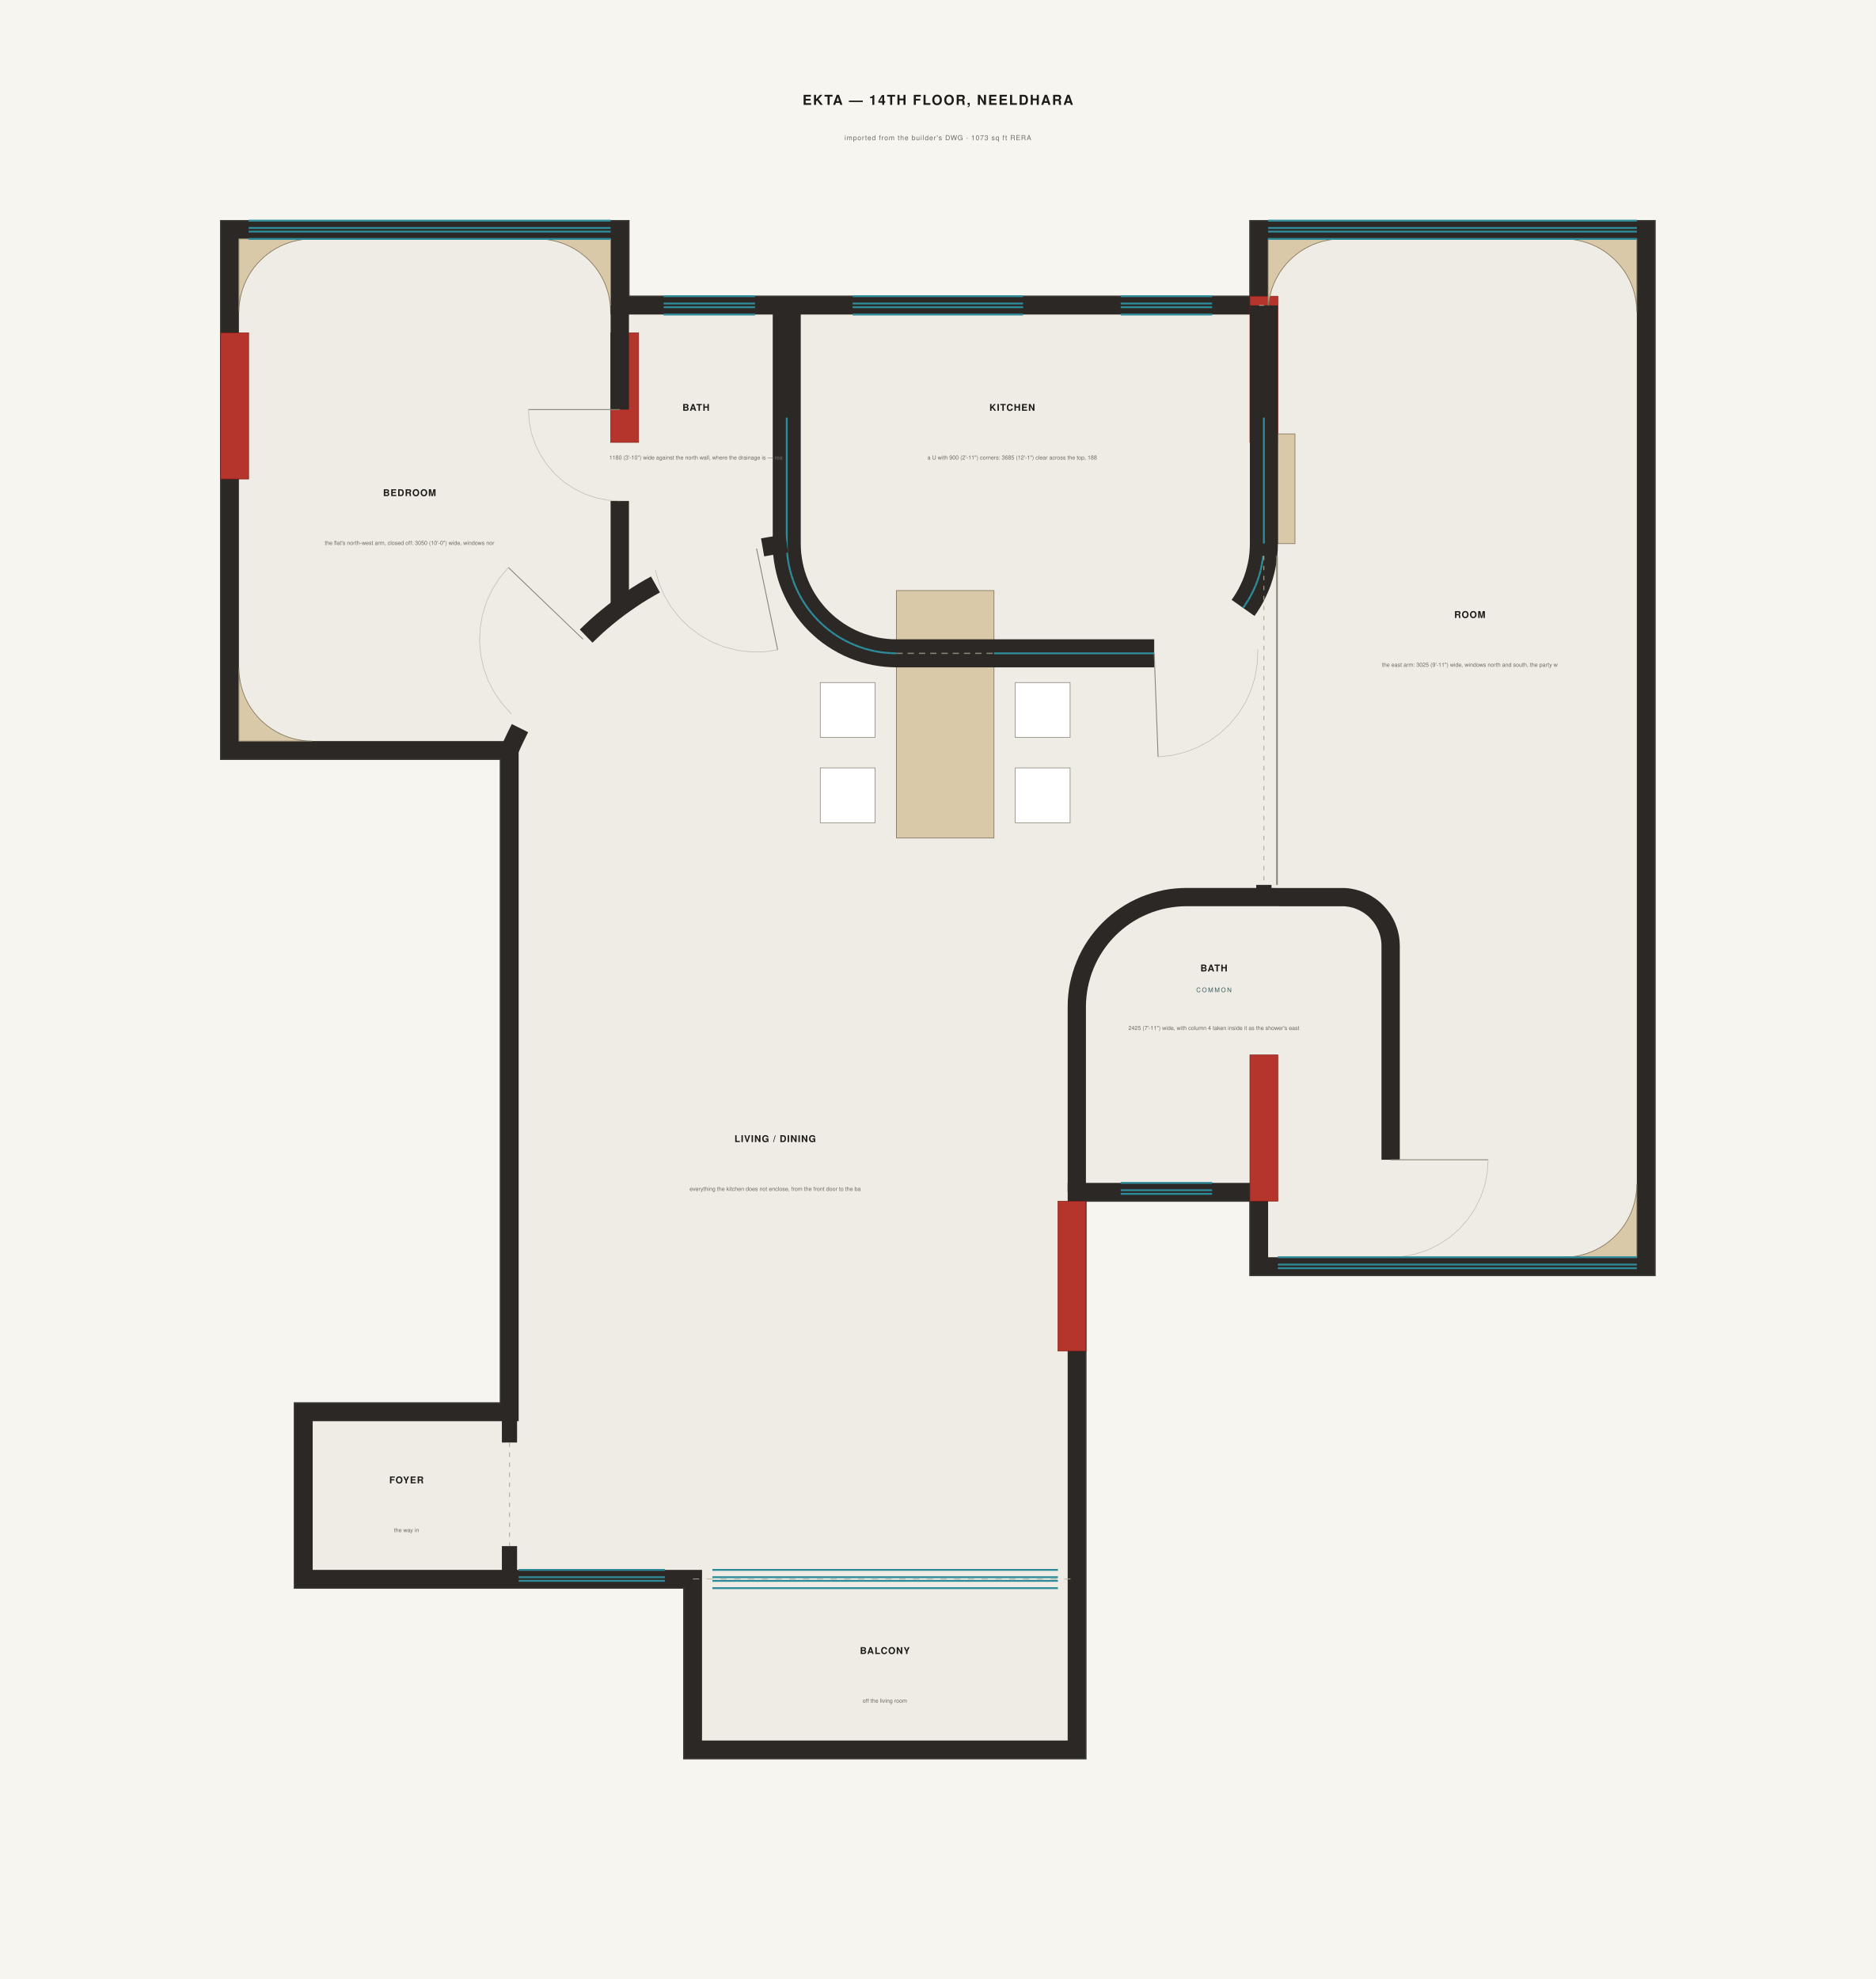
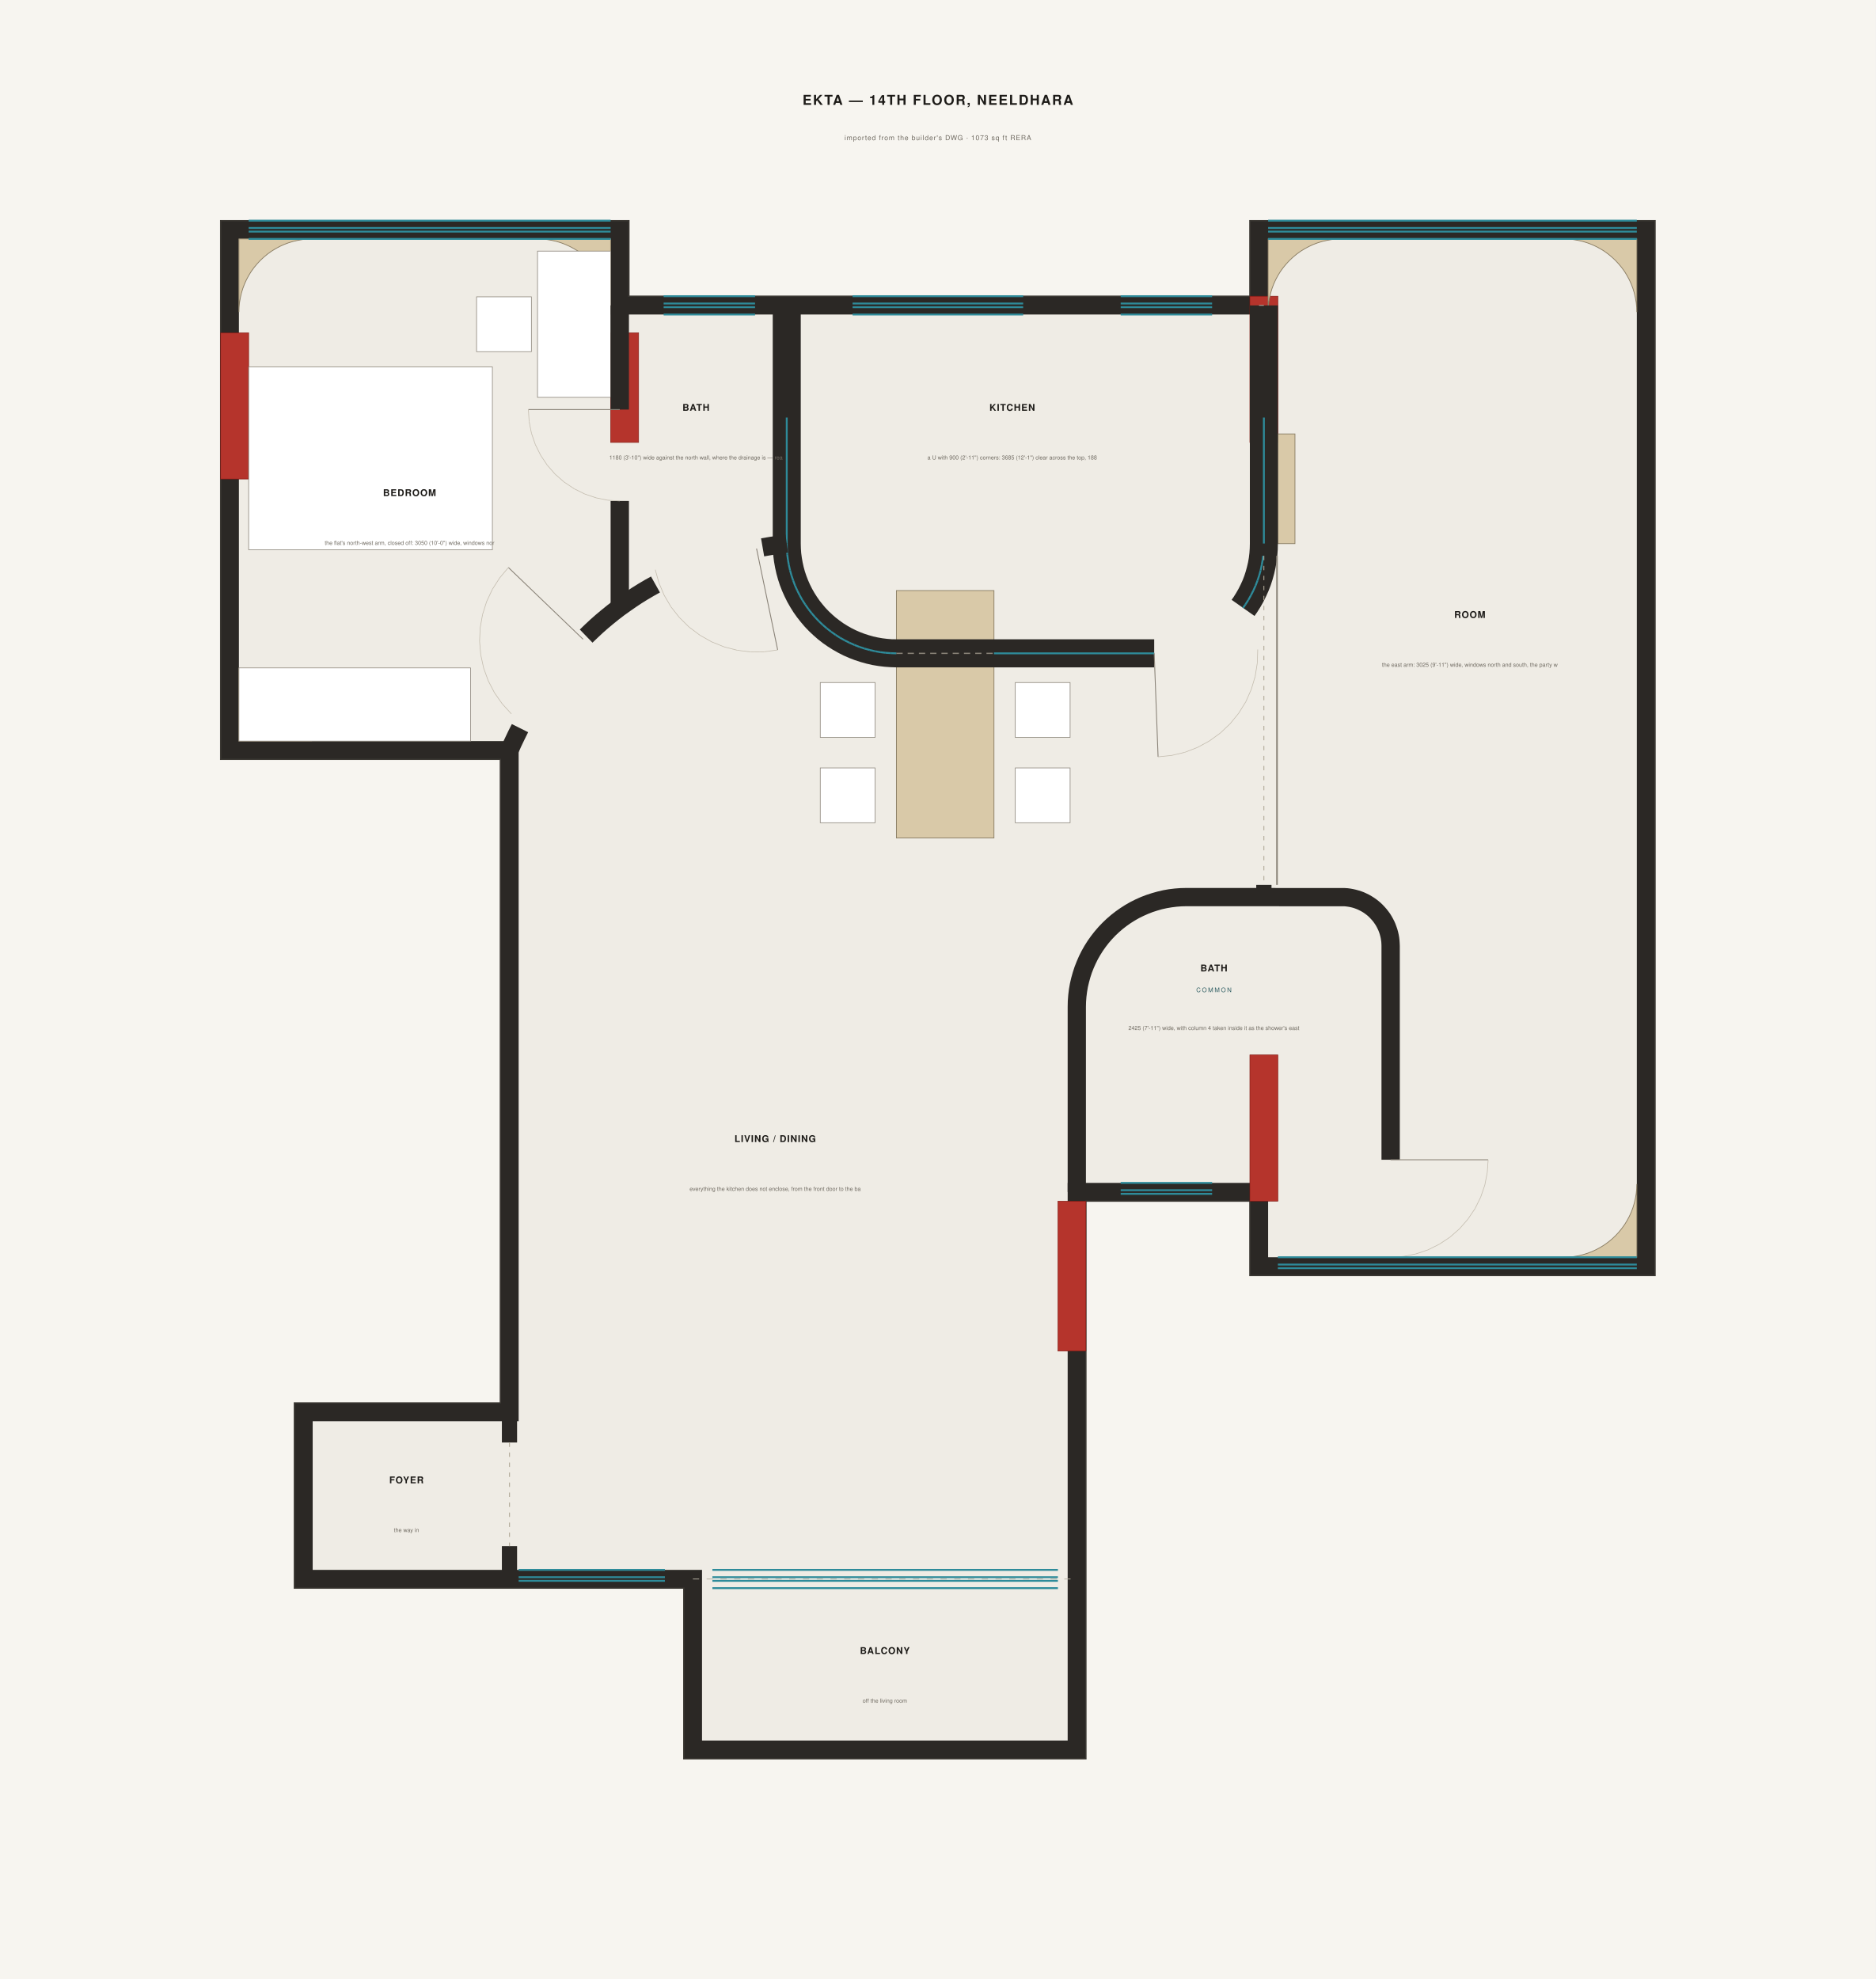
<svg xmlns="http://www.w3.org/2000/svg" width="3000" height="3165" viewBox="0 0 3000 3165">
  <rect x="0" y="0" width="3000" height="3165" fill="#f7f5f0" />
  <g id="L-floor">
    <polygon points="352.9,352.9 1005.9,352.9 1005.9,473.7 1999.0,473.7 1999.0,352.9 2647.1,352.9 2647.1,2039.9 1999.0,2039.9 1999.0,1921.0 1736.8,1921.0 1736.8,2812.8 1093.6,2812.8 1093.6,2539.9 470.8,2539.9 470.8,2243.6 800.2,2243.6 800.2,1214.4 352.9,1214.4" fill="#2b2825" stroke="#3b3833" stroke-width="2.0" />
    <polygon points="382.1,382.1 976.6,382.1 976.6,503.0 2028.2,503.0 2028.2,382.1 2617.9,382.1 2617.9,2010.7 2028.2,2010.7 2028.2,1891.8 1707.6,1891.8 1707.6,2539.9 1707.6,2783.6 1122.8,2783.6 1122.8,2539.9 1122.8,2510.7 500.1,2510.7 500.1,2272.9 829.5,2272.9 829.5,1185.2 382.1,1185.2" fill="#efece5" stroke="none" stroke-width="1.0" />
  </g>
  <g id="L-ref">
    <rect x="1999.0" y="473.7" width="44.8" height="233.9" fill="#b5342c" stroke="#7c1610" stroke-width="0.8" />
    <rect x="352.9" y="532.2" width="44.8" height="233.9" fill="#b5342c" stroke="#7c1610" stroke-width="0.8" />
    <rect x="976.6" y="532.2" width="44.8" height="175.4" fill="#b5342c" stroke="#7c1610" stroke-width="0.8" />
    <rect x="1999.0" y="1687.1" width="44.8" height="233.9" fill="#b5342c" stroke="#7c1610" stroke-width="0.8" />
    <rect x="1692.0" y="1921.0" width="44.8" height="239.8" fill="#b5342c" stroke="#7c1610" stroke-width="0.8" />
  </g>
  <g id="L-furniture">
    <polygon points="382.1,382.1 499.1,382.1 491.4,382.4 483.8,383.1 476.3,384.4 468.8,386.1 461.5,388.3 454.3,391.0 447.3,394.2 440.6,397.8 434.1,401.8 427.9,406.3 422.0,411.2 416.4,416.4 411.2,422.0 406.3,427.9 401.8,434.1 397.8,440.6 394.2,447.3 391.0,454.3 388.3,461.5 386.1,468.8 384.4,476.3 383.1,483.8 382.4,491.4 382.1,499.1" fill="#d9c9a8" stroke="#8a7d63" stroke-width="1.2" />
    <polygon points="976.6,382.1 859.7,382.1 867.3,382.4 874.9,383.1 882.5,384.4 890.0,386.1 897.3,388.3 904.4,391.0 911.4,394.2 918.2,397.8 924.7,401.8 930.9,406.3 936.8,411.2 942.4,416.4 947.6,422.0 952.5,427.9 956.9,434.1 961.0,440.6 964.6,447.3 967.7,454.3 970.4,461.5 972.7,468.8 974.4,476.3 975.6,483.8 976.4,491.4 976.6,499.1" fill="#d9c9a8" stroke="#8a7d63" stroke-width="1.2" />
    <polygon points="382.1,1185.2 382.1,1068.2 382.4,1075.9 383.1,1083.5 384.4,1091.1 386.1,1098.5 388.3,1105.9 391.0,1113.0 394.2,1120.0 397.8,1126.7 401.8,1133.2 406.3,1139.5 411.2,1145.4 416.4,1151.0 422.0,1156.2 427.9,1161.0 434.1,1165.5 440.6,1169.5 447.3,1173.1 454.3,1176.3 461.5,1179.0 468.8,1181.2 476.3,1183.0 483.8,1184.2 491.4,1184.9 499.1,1185.2" fill="#d9c9a8" stroke="#8a7d63" stroke-width="1.2" />
    <polygon points="2028.2,382.1 2028.2,499.1 2028.5,491.4 2029.2,483.8 2030.5,476.3 2032.2,468.8 2034.4,461.5 2037.1,454.3 2040.3,447.3 2043.9,440.6 2047.9,434.1 2052.4,427.9 2057.3,422.0 2062.5,416.4 2068.1,411.2 2074.0,406.3 2080.2,401.8 2086.7,397.8 2093.5,394.2 2100.4,391.0 2107.6,388.3 2114.9,386.1 2122.4,384.4 2129.9,383.1 2137.5,382.4 2145.2,382.1" fill="#d9c9a8" stroke="#8a7d63" stroke-width="1.2" />
    <polygon points="2617.9,382.1 2500.9,382.1 2508.6,382.4 2516.2,383.1 2523.7,384.4 2531.2,386.1 2538.5,388.3 2545.7,391.0 2552.7,394.2 2559.4,397.8 2565.9,401.8 2572.1,406.3 2578.0,411.2 2583.6,416.4 2588.8,422.0 2593.7,427.9 2598.2,434.1 2602.2,440.6 2605.8,447.3 2609.0,454.3 2611.7,461.5 2613.9,468.8 2615.6,476.3 2616.9,483.8 2617.6,491.4 2617.9,499.1" fill="#d9c9a8" stroke="#8a7d63" stroke-width="1.2" />
    <polygon points="2617.9,2010.7 2617.9,1893.7 2617.6,1901.4 2616.9,1909.0 2615.6,1916.6 2613.9,1924.0 2611.7,1931.3 2609.0,1938.5 2605.8,1945.5 2602.2,1952.2 2598.2,1958.7 2593.7,1964.9 2588.8,1970.9 2583.6,1976.4 2578.0,1981.7 2572.1,1986.5 2565.9,1991.0 2559.4,1995.0 2552.7,1998.6 2545.7,2001.8 2538.5,2004.5 2531.2,2006.7 2523.7,2008.5 2516.2,2009.7 2508.6,2010.4 2500.9,2010.7" fill="#d9c9a8" stroke="#8a7d63" stroke-width="1.2" />
    <polygon points="1433.7,944.5 1589.7,944.5 1589.7,1340.2 1433.7,1340.2" fill="#d9c9a8" stroke="#8a7d63" stroke-width="1.2" />
    <rect x="1311.9" y="1091.6" width="87.7" height="87.7" fill="#ffffff" stroke="#8a8378" stroke-width="1.0" />
    <rect x="1311.9" y="1228.1" width="87.7" height="87.7" fill="#ffffff" stroke="#8a8378" stroke-width="1.0" />
    <rect x="1623.8" y="1091.6" width="87.7" height="87.7" fill="#ffffff" stroke="#8a8378" stroke-width="1.0" />
    <rect x="1623.8" y="1228.1" width="87.7" height="87.7" fill="#ffffff" stroke="#8a8378" stroke-width="1.0" />
    <polygon points="2043.8,694.0 2071.1,694.0 2071.1,869.4 2043.8,869.4" fill="#d9c9a8" stroke="#8a7d63" stroke-width="1.2" />
+     <rect x="382.1" y="1068.2" width="370.4" height="117.0" fill="#ffffff" stroke="#8a8378" stroke-width="1.0" />
+     <rect x="397.7" y="586.8" width="389.8" height="292.4" fill="#ffffff" stroke="#8a8378" stroke-width="1.0" />
+     <rect x="859.7" y="401.6" width="117.0" height="233.9" fill="#ffffff" stroke="#8a8378" stroke-width="1.0" />
+     <rect x="762.2" y="474.7" width="87.7" height="87.7" fill="#ffffff" stroke="#8a8378" stroke-width="1.0" />
  </g>
  <g id="L-floor-walls">
    <polygon points="1235.9,488.4 1235.9,869.4 1236.1,879.1 1236.8,888.8 1238.0,898.5 1239.7,908.0 1241.8,917.5 1244.4,926.9 1247.4,936.1 1250.9,945.1 1254.9,954.0 1259.2,962.7 1264.0,971.1 1269.2,979.4 1274.8,987.3 1280.8,994.9 1287.1,1002.3 1293.8,1009.3 1300.9,1016.0 1308.2,1022.4 1315.9,1028.4 1323.8,1033.9 1332.0,1039.1 1340.5,1043.9 1349.1,1048.3 1358.0,1052.2 1367.1,1055.7 1376.3,1058.7 1385.6,1061.3 1395.1,1063.5 1404.7,1065.1 1414.4,1066.3 1424.0,1067.0 1433.7,1067.3 1846.0,1067.3 1846.0,1022.4 1433.7,1022.4 1426.2,1022.3 1418.7,1021.7 1411.3,1020.8 1403.9,1019.5 1396.6,1017.9 1389.3,1015.8 1382.2,1013.5 1375.2,1010.8 1368.3,1007.8 1361.6,1004.4 1355.1,1000.7 1348.7,996.7 1342.6,992.3 1336.6,987.7 1331.0,982.8 1325.5,977.6 1320.3,972.2 1315.5,966.5 1310.8,960.6 1306.5,954.4 1302.5,948.1 1298.8,941.6 1295.4,934.8 1292.4,928.0 1289.7,921.0 1287.3,913.9 1285.3,906.6 1283.7,899.3 1282.4,891.9 1281.4,884.4 1280.9,877.0 1280.7,869.4 1280.7,488.4" fill="#2b2825" stroke="none" stroke-width="1.0" />
    <polygon points="2006.4,985.1 2010.5,979.3 2015.7,971.1 2020.5,962.7 2024.8,954.0 2028.8,945.1 2032.3,936.1 2035.3,926.9 2037.9,917.5 2040.0,908.0 2041.7,898.5 2042.9,888.8 2043.6,879.1 2043.8,869.4 2043.8,488.4 1999.0,488.4 1999.0,869.4 1998.8,877.0 1998.3,884.4 1997.4,891.9 1996.1,899.3 1994.4,906.6 1992.4,913.9 1990.1,921.0 1987.4,928.0 1984.3,934.8 1980.9,941.6 1977.2,948.1 1973.2,954.5 1969.8,959.3" fill="#2b2825" stroke="none" stroke-width="1.0" />
    <line x1="1258.3" y1="667.8" x2="1258.3" y2="869.4" stroke="#2e8b9a" stroke-width="3.0" />
    <line x1="1258.3" y1="869.4" x2="1258.5" y2="878.0" stroke="#2e8b9a" stroke-width="3.0" />
    <line x1="1258.5" y1="878.0" x2="1259.1" y2="886.6" stroke="#2e8b9a" stroke-width="3.0" />
    <line x1="1259.1" y1="886.6" x2="1260.2" y2="895.2" stroke="#2e8b9a" stroke-width="3.0" />
    <line x1="1260.2" y1="895.2" x2="1261.7" y2="903.7" stroke="#2e8b9a" stroke-width="3.0" />
    <line x1="1261.7" y1="903.7" x2="1263.6" y2="912.1" stroke="#2e8b9a" stroke-width="3.0" />
    <line x1="1263.6" y1="912.1" x2="1265.9" y2="920.4" stroke="#2e8b9a" stroke-width="3.0" />
    <line x1="1265.9" y1="920.4" x2="1268.6" y2="928.5" stroke="#2e8b9a" stroke-width="3.0" />
    <line x1="1268.6" y1="928.5" x2="1271.6" y2="936.6" stroke="#2e8b9a" stroke-width="3.0" />
    <line x1="1271.6" y1="936.6" x2="1275.1" y2="944.4" stroke="#2e8b9a" stroke-width="3.0" />
    <line x1="1275.1" y1="944.4" x2="1279.0" y2="952.1" stroke="#2e8b9a" stroke-width="3.0" />
    <line x1="1279.0" y1="952.1" x2="1283.2" y2="959.6" stroke="#2e8b9a" stroke-width="3.0" />
    <line x1="1283.2" y1="959.6" x2="1287.9" y2="966.9" stroke="#2e8b9a" stroke-width="3.0" />
    <line x1="1287.9" y1="966.9" x2="1292.8" y2="973.9" stroke="#2e8b9a" stroke-width="3.0" />
    <line x1="1292.8" y1="973.9" x2="1298.1" y2="980.7" stroke="#2e8b9a" stroke-width="3.0" />
    <line x1="1298.1" y1="980.7" x2="1303.7" y2="987.2" stroke="#2e8b9a" stroke-width="3.0" />
    <line x1="1303.7" y1="987.2" x2="1309.7" y2="993.5" stroke="#2e8b9a" stroke-width="3.0" />
    <line x1="1309.7" y1="993.5" x2="1315.9" y2="999.4" stroke="#2e8b9a" stroke-width="3.0" />
    <line x1="1315.9" y1="999.4" x2="1322.4" y2="1005.0" stroke="#2e8b9a" stroke-width="3.0" />
    <line x1="1322.4" y1="1005.0" x2="1329.2" y2="1010.3" stroke="#2e8b9a" stroke-width="3.0" />
    <line x1="1329.2" y1="1010.3" x2="1336.3" y2="1015.3" stroke="#2e8b9a" stroke-width="3.0" />
    <line x1="1336.3" y1="1015.3" x2="1343.5" y2="1019.9" stroke="#2e8b9a" stroke-width="3.0" />
    <line x1="1343.5" y1="1019.9" x2="1351.0" y2="1024.1" stroke="#2e8b9a" stroke-width="3.0" />
    <line x1="1351.0" y1="1024.1" x2="1358.7" y2="1028.0" stroke="#2e8b9a" stroke-width="3.0" />
    <line x1="1358.7" y1="1028.0" x2="1366.6" y2="1031.5" stroke="#2e8b9a" stroke-width="3.0" />
    <line x1="1366.6" y1="1031.5" x2="1374.6" y2="1034.6" stroke="#2e8b9a" stroke-width="3.0" />
    <line x1="1374.6" y1="1034.6" x2="1382.8" y2="1037.3" stroke="#2e8b9a" stroke-width="3.0" />
    <line x1="1382.8" y1="1037.3" x2="1391.1" y2="1039.6" stroke="#2e8b9a" stroke-width="3.0" />
    <line x1="1391.1" y1="1039.6" x2="1399.5" y2="1041.5" stroke="#2e8b9a" stroke-width="3.0" />
    <line x1="1399.5" y1="1041.5" x2="1408.0" y2="1043.0" stroke="#2e8b9a" stroke-width="3.0" />
    <line x1="1408.0" y1="1043.0" x2="1416.5" y2="1044.0" stroke="#2e8b9a" stroke-width="3.0" />
    <line x1="1416.5" y1="1044.0" x2="1425.1" y2="1044.6" stroke="#2e8b9a" stroke-width="3.0" />
    <line x1="1425.1" y1="1044.6" x2="1433.7" y2="1044.9" stroke="#2e8b9a" stroke-width="3.0" />
    <line x1="1433.7" y1="1044.9" x2="1589.7" y2="1044.9" stroke="#8a8378" stroke-width="2.0" stroke-dasharray="10 8" />
    <line x1="1589.7" y1="1044.9" x2="1846.0" y2="1044.9" stroke="#2e8b9a" stroke-width="3.0" />
    <line x1="1846.0" y1="1044.9" x2="1852.2" y2="1210.4" stroke="#8a8378" stroke-width="1.4" />
    <line x1="1852.2" y1="1210.4" x2="1873.7" y2="1208.2" stroke="#c3bcae" stroke-width="1.0" />
    <line x1="1873.7" y1="1208.2" x2="1894.8" y2="1203.2" stroke="#c3bcae" stroke-width="1.0" />
    <line x1="1894.8" y1="1203.2" x2="1915.1" y2="1195.4" stroke="#c3bcae" stroke-width="1.0" />
    <line x1="1915.1" y1="1195.4" x2="1934.1" y2="1185.1" stroke="#c3bcae" stroke-width="1.0" />
    <line x1="1934.1" y1="1185.1" x2="1951.7" y2="1172.4" stroke="#c3bcae" stroke-width="1.0" />
    <line x1="1951.7" y1="1172.4" x2="1967.4" y2="1157.5" stroke="#c3bcae" stroke-width="1.0" />
    <line x1="1967.4" y1="1157.5" x2="1981.1" y2="1140.7" stroke="#c3bcae" stroke-width="1.0" />
    <line x1="1981.1" y1="1140.7" x2="1992.5" y2="1122.3" stroke="#c3bcae" stroke-width="1.0" />
    <line x1="1992.5" y1="1122.3" x2="2001.3" y2="1102.5" stroke="#c3bcae" stroke-width="1.0" />
    <line x1="2001.3" y1="1102.5" x2="2007.5" y2="1081.7" stroke="#c3bcae" stroke-width="1.0" />
    <line x1="2007.5" y1="1081.7" x2="2010.9" y2="1060.3" stroke="#c3bcae" stroke-width="1.0" />
    <line x1="2010.9" y1="1060.3" x2="2011.6" y2="1038.7" stroke="#c3bcae" stroke-width="1.0" />
    <line x1="1988.1" y1="972.2" x2="1991.8" y2="966.9" stroke="#2e8b9a" stroke-width="3.0" />
    <line x1="1991.8" y1="966.9" x2="1996.5" y2="959.6" stroke="#2e8b9a" stroke-width="3.0" />
    <line x1="1996.5" y1="959.6" x2="2000.7" y2="952.1" stroke="#2e8b9a" stroke-width="3.0" />
    <line x1="2000.7" y1="952.1" x2="2004.6" y2="944.4" stroke="#2e8b9a" stroke-width="3.0" />
    <line x1="2004.6" y1="944.4" x2="2008.1" y2="936.6" stroke="#2e8b9a" stroke-width="3.0" />
    <line x1="2008.1" y1="936.6" x2="2011.2" y2="928.5" stroke="#2e8b9a" stroke-width="3.0" />
    <line x1="2011.2" y1="928.5" x2="2013.9" y2="920.4" stroke="#2e8b9a" stroke-width="3.0" />
    <line x1="2013.9" y1="920.4" x2="2016.2" y2="912.1" stroke="#2e8b9a" stroke-width="3.0" />
    <line x1="2016.2" y1="912.1" x2="2018.0" y2="903.7" stroke="#2e8b9a" stroke-width="3.0" />
    <line x1="2018.0" y1="903.7" x2="2019.5" y2="895.2" stroke="#2e8b9a" stroke-width="3.0" />
    <line x1="2019.5" y1="895.2" x2="2020.6" y2="886.6" stroke="#2e8b9a" stroke-width="3.0" />
    <line x1="2020.6" y1="886.6" x2="2021.2" y2="878.0" stroke="#2e8b9a" stroke-width="3.0" />
    <line x1="2021.2" y1="878.0" x2="2021.4" y2="869.4" stroke="#2e8b9a" stroke-width="3.0" />
    <line x1="2021.4" y1="869.4" x2="2021.4" y2="667.8" stroke="#2e8b9a" stroke-width="3.0" />
    <line x1="2021.4" y1="488.4" x2="2013.6" y2="488.4" stroke="#b9b2a4" stroke-width="1.2" stroke-dasharray="10 12" />
    <polygon points="976.6,488.4 976.6,655.0 1005.9,655.0 1005.9,488.4" fill="#2b2825" stroke="none" stroke-width="1.0" />
    <polygon points="976.6,801.2 976.6,971.3 1005.9,971.3 1005.9,801.2" fill="#2b2825" stroke="none" stroke-width="1.0" />
    <line x1="991.3" y1="655.0" x2="845.1" y2="655.0" stroke="#8a8378" stroke-width="1.4" />
    <line x1="845.1" y1="655.0" x2="846.3" y2="674.1" stroke="#c3bcae" stroke-width="1.0" />
    <line x1="846.3" y1="674.1" x2="850.0" y2="692.9" stroke="#c3bcae" stroke-width="1.0" />
    <line x1="850.0" y1="692.9" x2="856.2" y2="711.0" stroke="#c3bcae" stroke-width="1.0" />
    <line x1="856.2" y1="711.0" x2="864.7" y2="728.1" stroke="#c3bcae" stroke-width="1.0" />
    <line x1="864.7" y1="728.1" x2="875.3" y2="744.0" stroke="#c3bcae" stroke-width="1.0" />
    <line x1="875.3" y1="744.0" x2="887.9" y2="758.4" stroke="#c3bcae" stroke-width="1.0" />
    <line x1="887.9" y1="758.4" x2="902.3" y2="771.0" stroke="#c3bcae" stroke-width="1.0" />
    <line x1="902.3" y1="771.0" x2="918.2" y2="781.6" stroke="#c3bcae" stroke-width="1.0" />
    <line x1="918.2" y1="781.6" x2="935.3" y2="790.1" stroke="#c3bcae" stroke-width="1.0" />
    <line x1="935.3" y1="790.1" x2="953.4" y2="796.2" stroke="#c3bcae" stroke-width="1.0" />
    <line x1="953.4" y1="796.2" x2="972.2" y2="800.0" stroke="#c3bcae" stroke-width="1.0" />
    <line x1="972.2" y1="800.0" x2="991.3" y2="801.2" stroke="#c3bcae" stroke-width="1.0" />
    <polygon points="818.6,1158.0 812.7,1169.7 807.0,1181.7 801.5,1193.8 828.2,1205.9 833.5,1194.0 839.0,1182.5 844.7,1171.0" fill="#2b2825" stroke="none" stroke-width="1.0" />
    <polygon points="1041.2,922.0 1030.9,927.7 1020.6,933.8 1010.5,940.1 1000.6,946.7 990.9,953.4 981.3,960.4 971.8,967.6 962.6,975.0 953.5,982.6 944.5,990.5 935.8,998.6 927.3,1006.8 947.6,1027.8 955.9,1019.9 964.1,1012.2 972.5,1004.8 981.1,997.6 989.8,990.6 998.7,983.8 1007.8,977.3 1017.0,970.9 1026.3,964.7 1035.8,958.8 1045.5,953.1 1055.5,947.5" fill="#2b2825" stroke="none" stroke-width="1.0" />
    <polygon points="1256.3,854.9 1243.1,856.7 1230.0,858.8 1217.2,861.0 1222.2,889.8 1234.8,887.6 1247.4,885.7 1260.3,883.9" fill="#2b2825" stroke="none" stroke-width="1.0" />
    <line x1="1210.0" y1="877.3" x2="1243.8" y2="1039.4" stroke="#8a8378" stroke-width="1.4" />
    <line x1="1243.8" y1="1039.4" x2="1222.4" y2="1042.4" stroke="#c3bcae" stroke-width="1.0" />
    <line x1="1222.4" y1="1042.4" x2="1200.7" y2="1042.6" stroke="#c3bcae" stroke-width="1.0" />
    <line x1="1200.7" y1="1042.6" x2="1179.3" y2="1040.0" stroke="#c3bcae" stroke-width="1.0" />
    <line x1="1179.3" y1="1040.0" x2="1158.3" y2="1034.6" stroke="#c3bcae" stroke-width="1.0" />
    <line x1="1158.3" y1="1034.6" x2="1138.2" y2="1026.5" stroke="#c3bcae" stroke-width="1.0" />
    <line x1="1138.2" y1="1026.5" x2="1119.3" y2="1015.8" stroke="#c3bcae" stroke-width="1.0" />
    <line x1="1119.3" y1="1015.8" x2="1102.0" y2="1002.8" stroke="#c3bcae" stroke-width="1.0" />
    <line x1="1102.0" y1="1002.8" x2="1086.6" y2="987.6" stroke="#c3bcae" stroke-width="1.0" />
    <line x1="1086.6" y1="987.6" x2="1073.2" y2="970.6" stroke="#c3bcae" stroke-width="1.0" />
    <line x1="1073.2" y1="970.6" x2="1062.2" y2="951.9" stroke="#c3bcae" stroke-width="1.0" />
    <line x1="1062.2" y1="951.9" x2="1053.8" y2="932.0" stroke="#c3bcae" stroke-width="1.0" />
    <line x1="1053.8" y1="932.0" x2="1048.0" y2="911.1" stroke="#c3bcae" stroke-width="1.0" />
    <line x1="932.5" y1="1022.3" x2="813.1" y2="907.6" stroke="#8a8378" stroke-width="1.4" />
    <line x1="813.1" y1="907.6" x2="799.2" y2="924.2" stroke="#c3bcae" stroke-width="1.0" />
    <line x1="799.2" y1="924.2" x2="787.5" y2="942.4" stroke="#c3bcae" stroke-width="1.0" />
    <line x1="787.5" y1="942.4" x2="778.3" y2="962.1" stroke="#c3bcae" stroke-width="1.0" />
    <line x1="778.3" y1="962.1" x2="771.8" y2="982.7" stroke="#c3bcae" stroke-width="1.0" />
    <line x1="771.8" y1="982.7" x2="768.0" y2="1004.0" stroke="#c3bcae" stroke-width="1.0" />
    <line x1="768.0" y1="1004.0" x2="767.0" y2="1025.7" stroke="#c3bcae" stroke-width="1.0" />
    <line x1="767.0" y1="1025.7" x2="768.9" y2="1047.2" stroke="#c3bcae" stroke-width="1.0" />
    <line x1="768.9" y1="1047.2" x2="773.5" y2="1068.4" stroke="#c3bcae" stroke-width="1.0" />
    <line x1="773.5" y1="1068.4" x2="780.9" y2="1088.8" stroke="#c3bcae" stroke-width="1.0" />
    <line x1="780.9" y1="1088.8" x2="790.9" y2="1108.0" stroke="#c3bcae" stroke-width="1.0" />
    <line x1="790.9" y1="1108.0" x2="803.3" y2="1125.7" stroke="#c3bcae" stroke-width="1.0" />
    <line x1="803.3" y1="1125.7" x2="817.9" y2="1141.7" stroke="#c3bcae" stroke-width="1.0" />
    <polygon points="2009.2,869.4 2009.2,888.9 2033.6,888.9 2033.6,869.4" fill="#2b2825" stroke="none" stroke-width="1.0" />
    <polygon points="2009.2,1415.2 2009.2,1434.7 2033.6,1434.7 2033.6,1415.2" fill="#2b2825" stroke="none" stroke-width="1.0" />
    <line x1="2021.4" y1="888.9" x2="2021.4" y2="1415.2" stroke="#b0a897" stroke-width="1.4" stroke-dasharray="7 9" />
    <line x1="2042.4" y1="888.9" x2="2042.4" y2="1415.2" stroke="#8a8378" stroke-width="2.6" />
    <polygon points="1736.8,1906.4 1736.8,1610.1 1737.0,1602.2 1737.6,1594.4 1738.6,1586.5 1739.9,1578.8 1741.7,1571.1 1743.8,1563.4 1746.2,1556.0 1749.1,1548.6 1752.3,1541.4 1755.8,1534.3 1759.7,1527.5 1763.9,1520.8 1768.5,1514.3 1773.3,1508.1 1778.5,1502.1 1783.9,1496.4 1789.6,1491.0 1795.6,1485.8 1801.8,1481.0 1808.3,1476.4 1815.0,1472.2 1821.8,1468.3 1828.9,1464.8 1836.1,1461.6 1843.5,1458.7 1850.9,1456.3 1858.6,1454.1 1866.3,1452.4 1874.0,1451.1 1881.9,1450.1 1889.7,1449.5 1897.6,1449.3 2150.0,1449.4 2152.4,1449.6 2155.4,1450.0 2158.5,1450.5 2161.6,1451.2 2164.6,1452.0 2167.5,1453.0 2170.4,1454.1 2173.2,1455.4 2176.0,1456.8 2178.7,1458.3 2181.4,1460.0 2183.9,1461.8 2186.4,1463.7 2188.7,1465.7 2190.9,1467.9 2193.1,1470.2 2195.1,1472.5 2197.0,1474.9 2198.8,1477.5 2200.5,1480.1 2202.0,1482.8 2203.4,1485.6 2204.7,1488.4 2205.8,1491.3 2206.8,1494.3 2207.6,1497.3 2208.3,1500.3 2208.8,1503.4 2209.2,1506.4 2209.4,1509.6 2209.5,1512.7 2209.5,1854.8 2238.8,1854.8 2238.8,1512.7 2238.6,1508.1 2238.3,1503.6 2237.8,1499.1 2237.0,1494.6 2236.0,1490.2 2234.8,1485.8 2233.3,1481.5 2231.7,1477.2 2229.9,1473.1 2227.8,1469.0 2225.6,1465.1 2223.2,1461.2 2220.5,1457.5 2217.7,1453.9 2214.7,1450.5 2211.6,1447.2 2208.4,1444.1 2204.9,1441.1 2201.3,1438.3 2197.6,1435.7 2193.8,1433.3 2189.8,1431.0 2185.7,1429.0 2181.6,1427.1 2177.4,1425.5 2173.0,1424.1 2168.6,1422.9 2164.2,1421.9 2159.8,1421.1 2155.2,1420.5 2150.0,1420.2 1897.6,1420.1 1888.3,1420.3 1879.0,1421.0 1869.7,1422.1 1860.5,1423.7 1851.5,1425.8 1842.5,1428.3 1833.6,1431.2 1824.9,1434.5 1816.4,1438.3 1808.0,1442.5 1799.9,1447.1 1792.1,1452.1 1784.4,1457.5 1777.1,1463.2 1770.0,1469.3 1763.3,1475.7 1756.8,1482.5 1750.7,1489.6 1745.0,1496.9 1739.6,1504.5 1734.6,1512.4 1730.0,1520.5 1725.8,1528.9 1722.1,1537.4 1718.7,1546.1 1715.8,1555.0 1713.3,1563.9 1711.2,1573.0 1709.6,1582.2 1708.5,1591.5 1707.8,1600.8 1707.6,1610.1 1707.6,1906.4" fill="#2b2825" stroke="none" stroke-width="1.0" />
    <polygon points="2209.5,2010.7 2209.5,2025.3 2238.8,2025.3 2238.8,2010.7" fill="#2b2825" stroke="none" stroke-width="1.0" />
    <line x1="2224.1" y1="1854.8" x2="2380.1" y2="1854.8" stroke="#8a8378" stroke-width="1.4" />
    <line x1="2380.1" y1="1854.8" x2="2378.7" y2="1875.1" stroke="#c3bcae" stroke-width="1.0" />
    <line x1="2378.7" y1="1875.1" x2="2374.8" y2="1895.2" stroke="#c3bcae" stroke-width="1.0" />
    <line x1="2374.8" y1="1895.2" x2="2368.2" y2="1914.5" stroke="#c3bcae" stroke-width="1.0" />
    <line x1="2368.2" y1="1914.5" x2="2359.2" y2="1932.8" stroke="#c3bcae" stroke-width="1.0" />
    <line x1="2359.2" y1="1932.8" x2="2347.8" y2="1949.7" stroke="#c3bcae" stroke-width="1.0" />
    <line x1="2347.8" y1="1949.7" x2="2334.4" y2="1965.1" stroke="#c3bcae" stroke-width="1.0" />
    <line x1="2334.4" y1="1965.1" x2="2319.1" y2="1978.5" stroke="#c3bcae" stroke-width="1.0" />
    <line x1="2319.1" y1="1978.5" x2="2302.1" y2="1989.8" stroke="#c3bcae" stroke-width="1.0" />
    <line x1="2302.1" y1="1989.8" x2="2283.8" y2="1998.9" stroke="#c3bcae" stroke-width="1.0" />
    <line x1="2283.8" y1="1998.9" x2="2264.5" y2="2005.4" stroke="#c3bcae" stroke-width="1.0" />
    <line x1="2264.5" y1="2005.4" x2="2244.5" y2="2009.4" stroke="#c3bcae" stroke-width="1.0" />
    <line x1="2244.5" y1="2009.4" x2="2224.1" y2="2010.7" stroke="#c3bcae" stroke-width="1.0" />
    <polygon points="802.7,2258.2 802.7,2307.0 827.0,2307.0 827.0,2258.2" fill="#2b2825" stroke="none" stroke-width="1.0" />
    <polygon points="802.7,2472.7 802.7,2525.3 827.0,2525.3 827.0,2472.7" fill="#2b2825" stroke="none" stroke-width="1.0" />
    <line x1="814.9" y1="2307.0" x2="814.9" y2="2472.7" stroke="#b0a897" stroke-width="1.4" stroke-dasharray="7 9" />
    <line x1="1108.2" y1="2525.3" x2="1722.2" y2="2525.3" stroke="#b9b2a4" stroke-width="1.2" stroke-dasharray="10 12" />
    <line x1="397.7" y1="352.9" x2="976.6" y2="352.9" stroke="#2e8b9a" stroke-width="3.0" />
    <line x1="2028.2" y1="352.9" x2="2617.9" y2="352.9" stroke="#2e8b9a" stroke-width="3.0" />
    <line x1="397.7" y1="364.6" x2="976.6" y2="364.6" stroke="#2e8b9a" stroke-width="3.0" />
    <line x1="2028.2" y1="364.6" x2="2617.9" y2="364.6" stroke="#2e8b9a" stroke-width="3.0" />
    <line x1="397.7" y1="370.4" x2="976.6" y2="370.4" stroke="#2e8b9a" stroke-width="3.0" />
    <line x1="2028.2" y1="370.4" x2="2617.9" y2="370.4" stroke="#2e8b9a" stroke-width="3.0" />
    <line x1="397.7" y1="382.1" x2="976.6" y2="382.1" stroke="#2e8b9a" stroke-width="3.0" />
    <line x1="2028.2" y1="382.1" x2="2617.9" y2="382.1" stroke="#2e8b9a" stroke-width="3.0" />
    <line x1="1061.4" y1="473.7" x2="1207.6" y2="473.7" stroke="#2e8b9a" stroke-width="3.0" />
    <line x1="1363.6" y1="473.7" x2="1636.4" y2="473.7" stroke="#2e8b9a" stroke-width="3.0" />
    <line x1="1792.4" y1="473.7" x2="1938.6" y2="473.7" stroke="#2e8b9a" stroke-width="3.0" />
    <line x1="1061.4" y1="485.4" x2="1207.6" y2="485.4" stroke="#2e8b9a" stroke-width="3.0" />
    <line x1="1363.6" y1="485.4" x2="1636.4" y2="485.4" stroke="#2e8b9a" stroke-width="3.0" />
    <line x1="1792.4" y1="485.4" x2="1938.6" y2="485.4" stroke="#2e8b9a" stroke-width="3.0" />
    <line x1="1061.4" y1="491.3" x2="1207.6" y2="491.3" stroke="#2e8b9a" stroke-width="3.0" />
    <line x1="1363.6" y1="491.3" x2="1636.4" y2="491.3" stroke="#2e8b9a" stroke-width="3.0" />
    <line x1="1792.4" y1="491.3" x2="1938.6" y2="491.3" stroke="#2e8b9a" stroke-width="3.0" />
    <line x1="1061.4" y1="503.0" x2="1207.6" y2="503.0" stroke="#2e8b9a" stroke-width="3.0" />
    <line x1="1363.6" y1="503.0" x2="1636.4" y2="503.0" stroke="#2e8b9a" stroke-width="3.0" />
    <line x1="1792.4" y1="503.0" x2="1938.6" y2="503.0" stroke="#2e8b9a" stroke-width="3.0" />
    <line x1="1792.4" y1="1891.8" x2="1938.6" y2="1891.8" stroke="#2e8b9a" stroke-width="3.0" />
    <line x1="1792.4" y1="1903.5" x2="1938.6" y2="1903.5" stroke="#2e8b9a" stroke-width="3.0" />
    <line x1="1792.4" y1="1909.3" x2="1938.6" y2="1909.3" stroke="#2e8b9a" stroke-width="3.0" />
    <line x1="2043.8" y1="2010.7" x2="2617.9" y2="2010.7" stroke="#2e8b9a" stroke-width="3.0" />
    <line x1="2043.8" y1="2022.4" x2="2617.9" y2="2022.4" stroke="#2e8b9a" stroke-width="3.0" />
    <line x1="2043.8" y1="2028.2" x2="2617.9" y2="2028.2" stroke="#2e8b9a" stroke-width="3.0" />
    <line x1="829.5" y1="2510.7" x2="1063.4" y2="2510.7" stroke="#2e8b9a" stroke-width="3.0" />
    <line x1="1139.4" y1="2510.7" x2="1692.0" y2="2510.7" stroke="#2e8b9a" stroke-width="3.0" />
    <line x1="829.5" y1="2522.4" x2="1063.4" y2="2522.4" stroke="#2e8b9a" stroke-width="3.0" />
    <line x1="1139.4" y1="2522.4" x2="1692.0" y2="2522.4" stroke="#2e8b9a" stroke-width="3.0" />
    <line x1="829.5" y1="2528.2" x2="1063.4" y2="2528.2" stroke="#2e8b9a" stroke-width="3.0" />
    <line x1="1139.4" y1="2528.2" x2="1692.0" y2="2528.2" stroke="#2e8b9a" stroke-width="3.0" />
    <line x1="1139.4" y1="2539.9" x2="1692.0" y2="2539.9" stroke="#2e8b9a" stroke-width="3.0" />
  </g>
  <g id="L-labels">
    <text x="1618.9" y="657.0" font-family="Helvetica,Arial" font-size="15" fill="#1d1b18" font-weight="bold" letter-spacing="1.1" text-anchor="middle">KITCHEN</text>
    <text x="1618.9" y="734.9" font-family="Helvetica,Arial" font-size="9" fill="#6f6a61" font-weight="normal" letter-spacing="0" text-anchor="middle">a U with 900 (2'-11") corners: 3685 (12'-1") clear across the top, 188</text>
    <text x="1239.8" y="1826.5" font-family="Helvetica,Arial" font-size="15" fill="#1d1b18" font-weight="bold" letter-spacing="1.1" text-anchor="middle">LIVING / DINING</text>
    <text x="1239.8" y="1904.5" font-family="Helvetica,Arial" font-size="9" fill="#6f6a61" font-weight="normal" letter-spacing="0" text-anchor="middle">everything the kitchen does not enclose, from the front door to the ba</text>
    <text x="655.0" y="793.4" font-family="Helvetica,Arial" font-size="15" fill="#1d1b18" font-weight="bold" letter-spacing="1.1" text-anchor="middle">BEDROOM</text>
    <text x="655.0" y="871.4" font-family="Helvetica,Arial" font-size="9" fill="#6f6a61" font-weight="normal" letter-spacing="0" text-anchor="middle">the flat's north-west arm, closed off: 3050 (10'-0") wide, windows nor</text>
    <text x="1113.1" y="657.0" font-family="Helvetica,Arial" font-size="15" fill="#1d1b18" font-weight="bold" letter-spacing="1.1" text-anchor="middle">BATH</text>
    <text x="1113.1" y="734.9" font-family="Helvetica,Arial" font-size="9" fill="#6f6a61" font-weight="normal" letter-spacing="0" text-anchor="middle">1180 (3'-10") wide against the north wall, where the drainage is — rea</text>
    <text x="1941.5" y="1553.6" font-family="Helvetica,Arial" font-size="15" fill="#1d1b18" font-weight="bold" letter-spacing="1.1" text-anchor="middle">BATH</text>
    <text x="1941.5" y="1586.7" font-family="Helvetica,Arial" font-size="10" fill="#2c5c61" font-weight="normal" letter-spacing="2" text-anchor="middle">COMMON</text>
    <text x="1941.5" y="1647.2" font-family="Helvetica,Arial" font-size="9" fill="#6f6a61" font-weight="normal" letter-spacing="0" text-anchor="middle">2425 (7'-11") wide, with column 4 taken inside it as the shower's east</text>
    <text x="2350.8" y="988.3" font-family="Helvetica,Arial" font-size="15" fill="#1d1b18" font-weight="bold" letter-spacing="1.1" text-anchor="middle">ROOM</text>
    <text x="2350.8" y="1066.3" font-family="Helvetica,Arial" font-size="9" fill="#6f6a61" font-weight="normal" letter-spacing="0" text-anchor="middle">the east arm: 3025 (9'-11") wide, windows north and south, the party w</text>
    <text x="650.1" y="2372.3" font-family="Helvetica,Arial" font-size="15" fill="#1d1b18" font-weight="bold" letter-spacing="1.1" text-anchor="middle">FOYER</text>
    <text x="650.1" y="2450.2" font-family="Helvetica,Arial" font-size="9" fill="#6f6a61" font-weight="normal" letter-spacing="0" text-anchor="middle">the way in</text>
    <text x="1415.2" y="2645.2" font-family="Helvetica,Arial" font-size="15" fill="#1d1b18" font-weight="bold" letter-spacing="1.1" text-anchor="middle">BALCONY</text>
    <text x="1415.2" y="2723.1" font-family="Helvetica,Arial" font-size="9" fill="#6f6a61" font-weight="normal" letter-spacing="0" text-anchor="middle">off the living room</text>
  </g>
  <g id="L-title">
    <text x="1500.0" y="167.7" font-family="Helvetica,Arial" font-size="22" fill="#1d1b18" font-weight="bold" letter-spacing="2" text-anchor="middle">EKTA — 14TH FLOOR, NEELDHARA</text>
    <text x="1500.0" y="224.2" font-family="Helvetica,Arial" font-size="11" fill="#6f6a61" font-weight="normal" letter-spacing="1" text-anchor="middle">imported from the builder's DWG · 1073 sq ft RERA</text>
  </g>
</svg>
